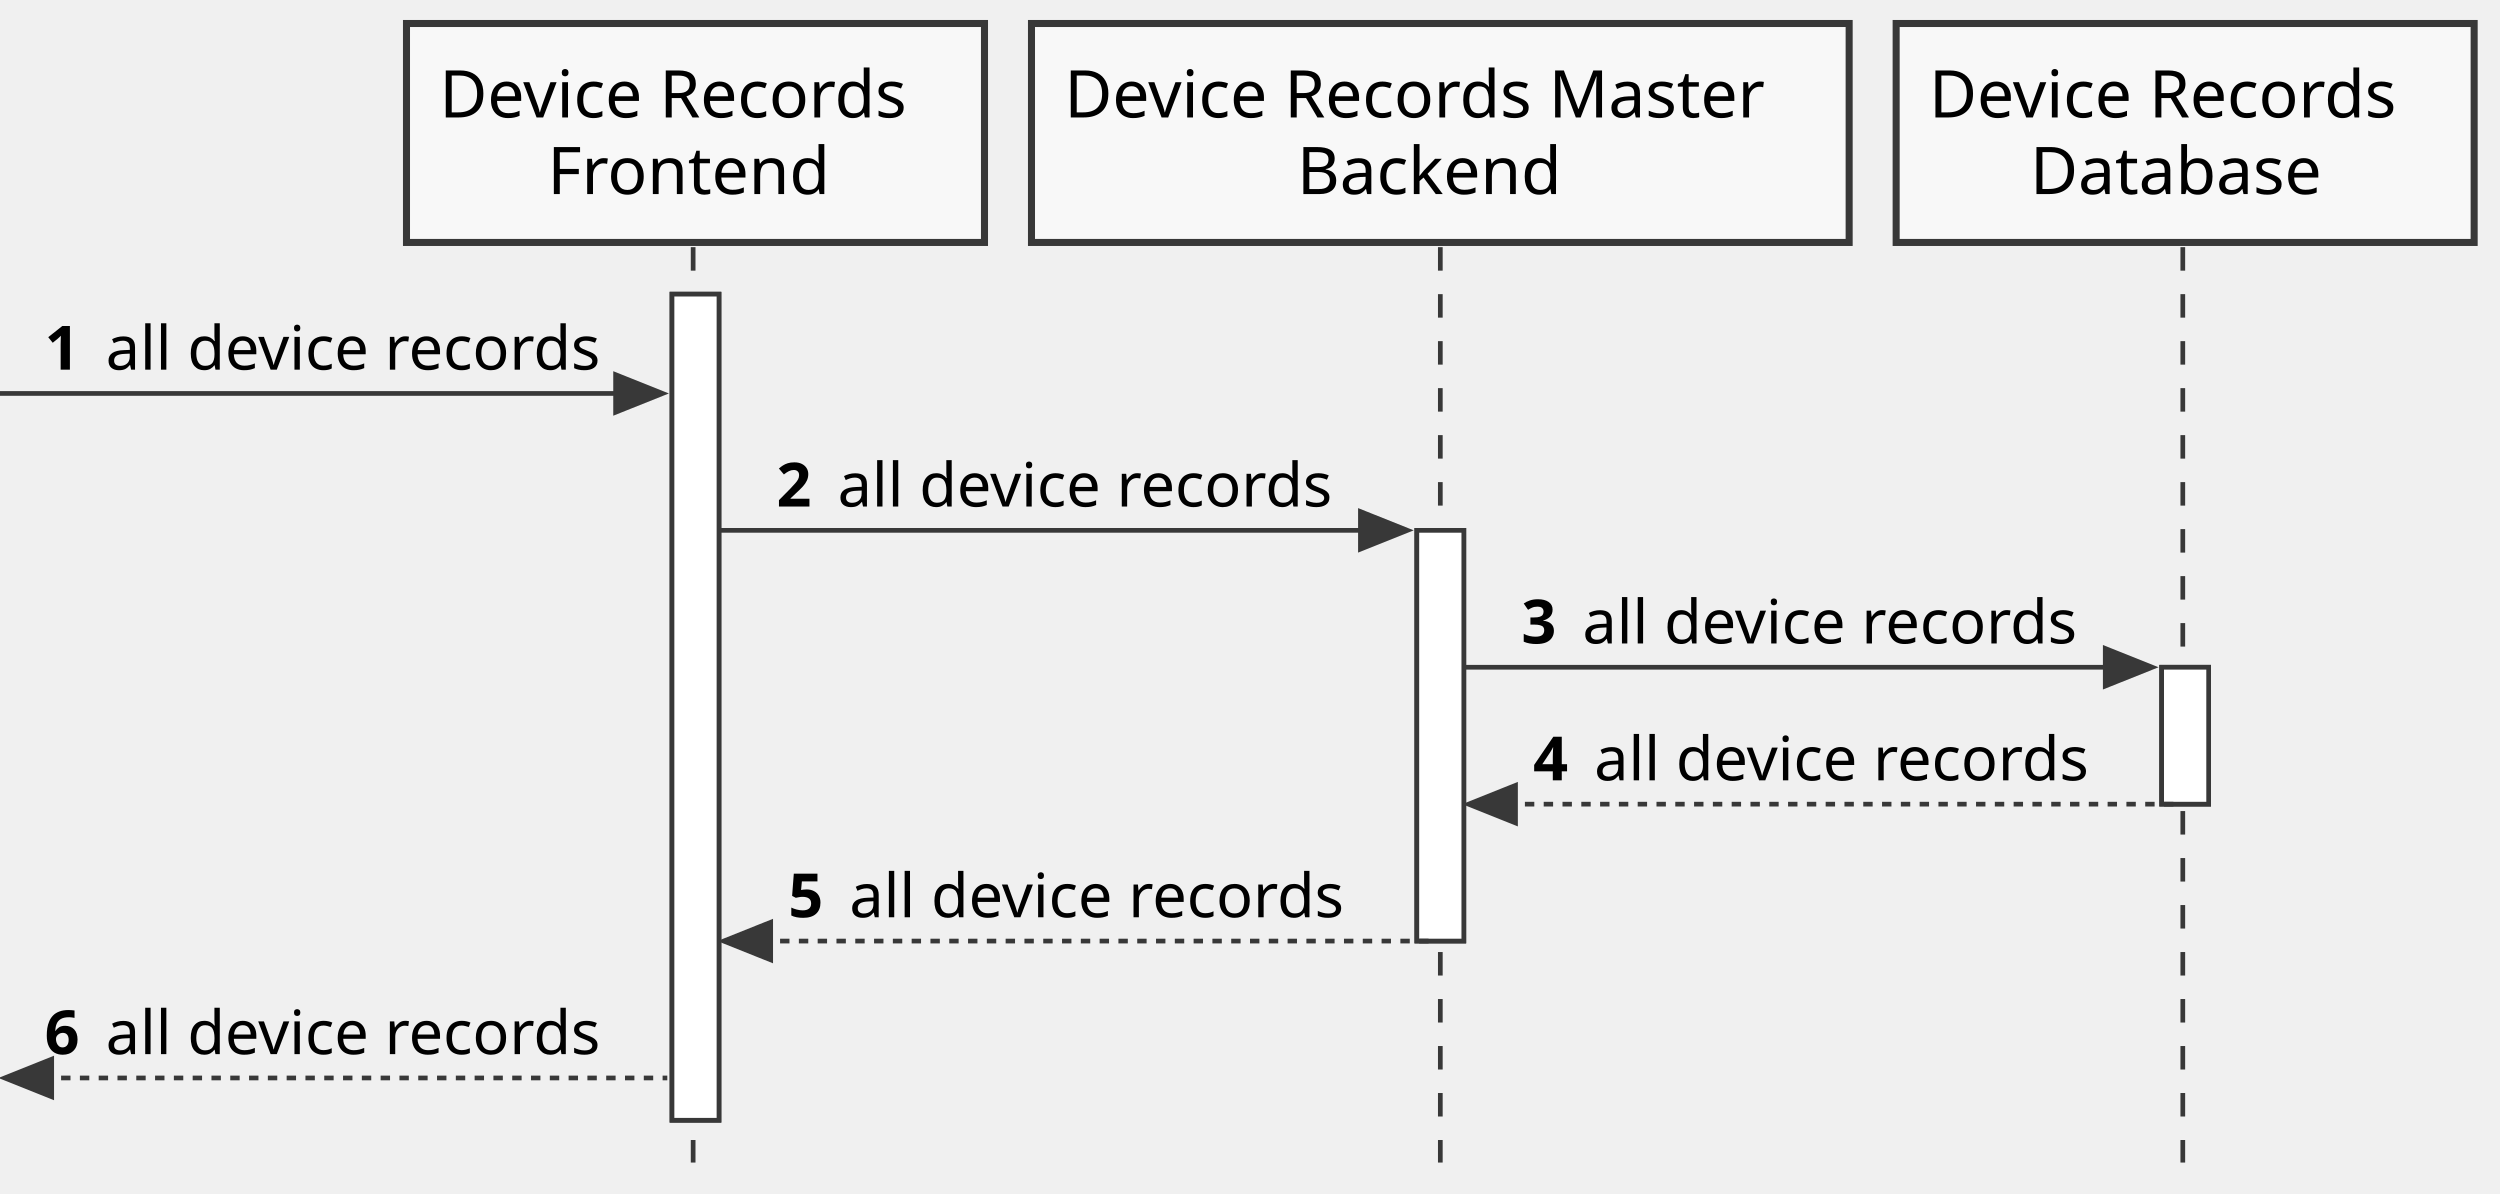
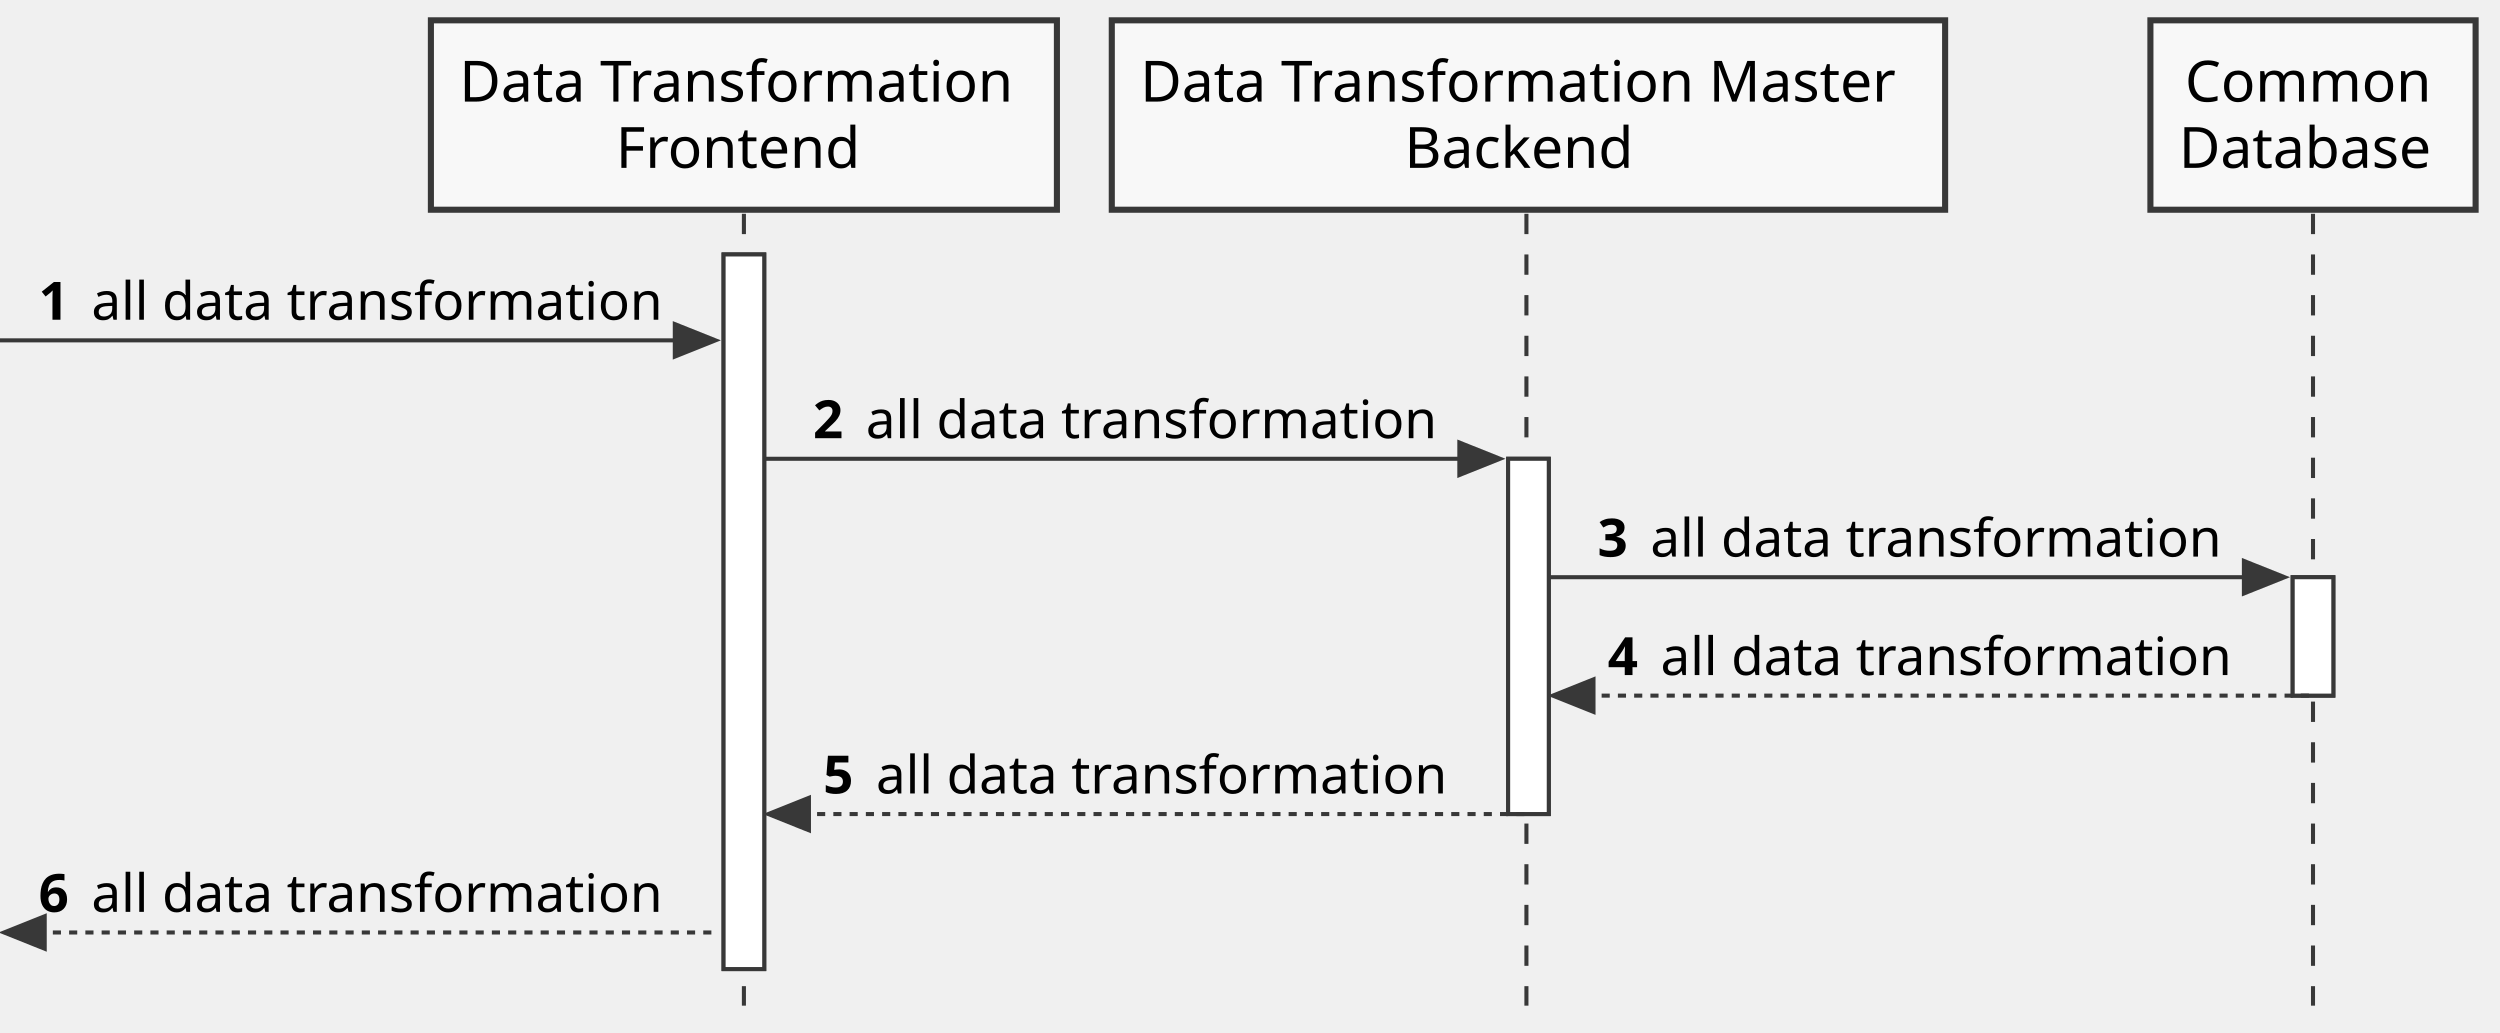
- <svg xmlns="http://www.w3.org/2000/svg" contentScriptType="application/ecmascript" contentStyleType="text/css" height="254px" preserveAspectRatio="none" style="width:532px;height:254px;background:#FFFFFF;" version="1.1" viewBox="0 0 532 254" width="532px" zoomAndPan="magnify">
+ <svg xmlns="http://www.w3.org/2000/svg" contentScriptType="application/ecmascript" contentStyleType="text/css" height="254px" preserveAspectRatio="none" style="width:615px;height:254px;background:#FFFFFF;" version="1.1" viewBox="0 0 615 254" width="615px" zoomAndPan="magnify">
  <defs />
  <g>
-     <rect fill="#FFFFFF" height="175.797" style="stroke:#383838;stroke-width:1.0;" width="10" x="143" y="62.594" />
-     <rect fill="#FFFFFF" height="87.398" style="stroke:#383838;stroke-width:1.0;" width="10" x="301.5" y="112.859" />
-     <rect fill="#FFFFFF" height="29.133" style="stroke:#383838;stroke-width:1.0;" width="10" x="460" y="141.992" />
-     <line style="stroke:#383838;stroke-width:1.0;stroke-dasharray:5.0,5.0;" x1="147.5" x2="147.5" y1="52.594" y2="247.391" />
-     <line style="stroke:#383838;stroke-width:1.0;stroke-dasharray:5.0,5.0;" x1="306.5" x2="306.5" y1="52.594" y2="247.391" />
-     <line style="stroke:#383838;stroke-width:1.0;stroke-dasharray:5.0,5.0;" x1="464.5" x2="464.5" y1="52.594" y2="247.391" />
-     <rect fill="#F8F8F8" height="46.594" style="stroke:#383838;stroke-width:1.5;" width="123" x="86.5" y="5" />
-     <text fill="#000000" font-family="sans-serif" font-size="14" lengthAdjust="spacing" textLength="109" x="93.5" y="24.995">Device Records</text>
-     <text fill="#000000" font-family="sans-serif" font-size="14" lengthAdjust="spacing" textLength="63" x="116.5" y="41.292">Frontend</text>
-     <rect fill="#F8F8F8" height="46.594" style="stroke:#383838;stroke-width:1.5;" width="174" x="219.5" y="5" />
-     <text fill="#000000" font-family="sans-serif" font-size="14" lengthAdjust="spacing" textLength="160" x="226.5" y="24.995">Device Records Master</text>
-     <text fill="#000000" font-family="sans-serif" font-size="14" lengthAdjust="spacing" textLength="61" x="276" y="41.292">Backend</text>
-     <rect fill="#F8F8F8" height="46.594" style="stroke:#383838;stroke-width:1.5;" width="123" x="403.5" y="5" />
-     <text fill="#000000" font-family="sans-serif" font-size="14" lengthAdjust="spacing" textLength="109" x="410.5" y="24.995">Device Records</text>
-     <text fill="#000000" font-family="sans-serif" font-size="14" lengthAdjust="spacing" textLength="66" x="432" y="41.292">Database</text>
-     <rect fill="#FFFFFF" height="175.797" style="stroke:#383838;stroke-width:1.0;" width="10" x="143" y="62.594" />
-     <rect fill="#FFFFFF" height="87.398" style="stroke:#383838;stroke-width:1.0;" width="10" x="301.5" y="112.859" />
-     <rect fill="#FFFFFF" height="29.133" style="stroke:#383838;stroke-width:1.0;" width="10" x="460" y="141.992" />
-     <polygon fill="#383838" points="131,79.727,141,83.727,131,87.727" style="stroke:#383838;stroke-width:1.0;" />
-     <line style="stroke:#383838;stroke-width:1.0;" x1="0" x2="137" y1="83.727" y2="83.727" />
+     <rect fill="#FFFFFF" height="175.797" style="stroke:#383838;stroke-width:1.0;" width="10" x="178" y="62.594" />
+     <rect fill="#FFFFFF" height="87.398" style="stroke:#383838;stroke-width:1.0;" width="10" x="371" y="112.859" />
+     <rect fill="#FFFFFF" height="29.133" style="stroke:#383838;stroke-width:1.0;" width="10" x="564" y="141.992" />
+     <line style="stroke:#383838;stroke-width:1.0;stroke-dasharray:5.0,5.0;" x1="183" x2="183" y1="52.594" y2="247.391" />
+     <line style="stroke:#383838;stroke-width:1.0;stroke-dasharray:5.0,5.0;" x1="375.5" x2="375.5" y1="52.594" y2="247.391" />
+     <line style="stroke:#383838;stroke-width:1.0;stroke-dasharray:5.0,5.0;" x1="569" x2="569" y1="52.594" y2="247.391" />
+     <rect fill="#F8F8F8" height="46.594" style="stroke:#383838;stroke-width:1.5;" width="154" x="106" y="5" />
+     <text fill="#000000" font-family="sans-serif" font-size="14" lengthAdjust="spacing" textLength="140" x="113" y="24.995">Data Transformation</text>
+     <text fill="#000000" font-family="sans-serif" font-size="14" lengthAdjust="spacing" textLength="63" x="151.5" y="41.292">Frontend</text>
+     <rect fill="#F8F8F8" height="46.594" style="stroke:#383838;stroke-width:1.5;" width="205" x="273.5" y="5" />
+     <text fill="#000000" font-family="sans-serif" font-size="14" lengthAdjust="spacing" textLength="191" x="280.5" y="24.995">Data Transformation Master</text>
+     <text fill="#000000" font-family="sans-serif" font-size="14" lengthAdjust="spacing" textLength="61" x="345.5" y="41.292">Backend</text>
+     <rect fill="#F8F8F8" height="46.594" style="stroke:#383838;stroke-width:1.5;" width="80" x="529" y="5" />
+     <text fill="#000000" font-family="sans-serif" font-size="14" lengthAdjust="spacing" textLength="63" x="537.5" y="24.995">Common</text>
+     <text fill="#000000" font-family="sans-serif" font-size="14" lengthAdjust="spacing" textLength="66" x="536" y="41.292">Database</text>
+     <rect fill="#FFFFFF" height="175.797" style="stroke:#383838;stroke-width:1.0;" width="10" x="178" y="62.594" />
+     <rect fill="#FFFFFF" height="87.398" style="stroke:#383838;stroke-width:1.0;" width="10" x="371" y="112.859" />
+     <rect fill="#FFFFFF" height="29.133" style="stroke:#383838;stroke-width:1.0;" width="10" x="564" y="141.992" />
+     <polygon fill="#383838" points="166,79.727,176,83.727,166,87.727" style="stroke:#383838;stroke-width:1.0;" />
+     <line style="stroke:#383838;stroke-width:1.0;" x1="0" x2="172" y1="83.727" y2="83.727" />
    <text fill="#000000" font-family="sans-serif" font-size="13" font-weight="bold" lengthAdjust="spacing" textLength="9" x="9.5" y="78.661">1</text>
-     <text fill="#000000" font-family="sans-serif" font-size="13" lengthAdjust="spacing" textLength="111" x="22.5" y="78.661">all device records</text>
-     <polygon fill="#383838" points="289.5,108.859,299.5,112.859,289.5,116.859" style="stroke:#383838;stroke-width:1.0;" />
-     <line style="stroke:#383838;stroke-width:1.0;" x1="153" x2="295.5" y1="112.859" y2="112.859" />
-     <text fill="#000000" font-family="sans-serif" font-size="13" font-weight="bold" lengthAdjust="spacing" textLength="9" x="165.25" y="107.793">2</text>
-     <text fill="#000000" font-family="sans-serif" font-size="13" lengthAdjust="spacing" textLength="111" x="178.25" y="107.793">all device records</text>
-     <polygon fill="#383838" points="448,137.992,458,141.992,448,145.992" style="stroke:#383838;stroke-width:1.0;" />
-     <line style="stroke:#383838;stroke-width:1.0;" x1="311.5" x2="454" y1="141.992" y2="141.992" />
-     <text fill="#000000" font-family="sans-serif" font-size="13" font-weight="bold" lengthAdjust="spacing" textLength="9" x="323.75" y="136.926">3</text>
-     <text fill="#000000" font-family="sans-serif" font-size="13" lengthAdjust="spacing" textLength="111" x="336.75" y="136.926">all device records</text>
-     <polygon fill="#383838" points="322.5,167.125,312.5,171.125,322.5,175.125" style="stroke:#383838;stroke-width:1.0;" />
-     <line style="stroke:#383838;stroke-width:1.0;stroke-dasharray:2.0,2.0;" x1="316.5" x2="464" y1="171.125" y2="171.125" />
-     <text fill="#000000" font-family="sans-serif" font-size="13" font-weight="bold" lengthAdjust="spacing" textLength="9" x="326.25" y="166.059">4</text>
-     <text fill="#000000" font-family="sans-serif" font-size="13" lengthAdjust="spacing" textLength="111" x="339.25" y="166.059">all device records</text>
-     <polygon fill="#383838" points="164,196.258,154,200.258,164,204.258" style="stroke:#383838;stroke-width:1.0;" />
-     <line style="stroke:#383838;stroke-width:1.0;stroke-dasharray:2.0,2.0;" x1="158" x2="305.5" y1="200.258" y2="200.258" />
-     <text fill="#000000" font-family="sans-serif" font-size="13" font-weight="bold" lengthAdjust="spacing" textLength="9" x="167.75" y="195.192">5</text>
-     <text fill="#000000" font-family="sans-serif" font-size="13" lengthAdjust="spacing" textLength="111" x="180.75" y="195.192">all device records</text>
+     <text fill="#000000" font-family="sans-serif" font-size="13" lengthAdjust="spacing" textLength="146" x="22.5" y="78.661">all data transformation</text>
+     <polygon fill="#383838" points="359,108.859,369,112.859,359,116.859" style="stroke:#383838;stroke-width:1.0;" />
+     <line style="stroke:#383838;stroke-width:1.0;" x1="188" x2="365" y1="112.859" y2="112.859" />
+     <text fill="#000000" font-family="sans-serif" font-size="13" font-weight="bold" lengthAdjust="spacing" textLength="9" x="200" y="107.793">2</text>
+     <text fill="#000000" font-family="sans-serif" font-size="13" lengthAdjust="spacing" textLength="146" x="213" y="107.793">all data transformation</text>
+     <polygon fill="#383838" points="552,137.992,562,141.992,552,145.992" style="stroke:#383838;stroke-width:1.0;" />
+     <line style="stroke:#383838;stroke-width:1.0;" x1="381" x2="558" y1="141.992" y2="141.992" />
+     <text fill="#000000" font-family="sans-serif" font-size="13" font-weight="bold" lengthAdjust="spacing" textLength="9" x="393" y="136.926">3</text>
+     <text fill="#000000" font-family="sans-serif" font-size="13" lengthAdjust="spacing" textLength="146" x="406" y="136.926">all data transformation</text>
+     <polygon fill="#383838" points="392,167.125,382,171.125,392,175.125" style="stroke:#383838;stroke-width:1.0;" />
+     <line style="stroke:#383838;stroke-width:1.0;stroke-dasharray:2.0,2.0;" x1="386" x2="568" y1="171.125" y2="171.125" />
+     <text fill="#000000" font-family="sans-serif" font-size="13" font-weight="bold" lengthAdjust="spacing" textLength="9" x="395.5" y="166.059">4</text>
+     <text fill="#000000" font-family="sans-serif" font-size="13" lengthAdjust="spacing" textLength="146" x="408.5" y="166.059">all data transformation</text>
+     <polygon fill="#383838" points="199,196.258,189,200.258,199,204.258" style="stroke:#383838;stroke-width:1.0;" />
+     <line style="stroke:#383838;stroke-width:1.0;stroke-dasharray:2.0,2.0;" x1="193" x2="375" y1="200.258" y2="200.258" />
+     <text fill="#000000" font-family="sans-serif" font-size="13" font-weight="bold" lengthAdjust="spacing" textLength="9" x="202.5" y="195.192">5</text>
+     <text fill="#000000" font-family="sans-serif" font-size="13" lengthAdjust="spacing" textLength="146" x="215.5" y="195.192">all data transformation</text>
    <polygon fill="#383838" points="11,225.391,1,229.391,11,233.391" style="stroke:#383838;stroke-width:1.0;" />
-     <line style="stroke:#383838;stroke-width:1.0;stroke-dasharray:2.0,2.0;" x1="5" x2="142" y1="229.391" y2="229.391" />
+     <line style="stroke:#383838;stroke-width:1.0;stroke-dasharray:2.0,2.0;" x1="5" x2="177" y1="229.391" y2="229.391" />
    <text fill="#000000" font-family="sans-serif" font-size="13" font-weight="bold" lengthAdjust="spacing" textLength="9" x="9.5" y="224.325">6</text>
-     <text fill="#000000" font-family="sans-serif" font-size="13" lengthAdjust="spacing" textLength="111" x="22.5" y="224.325">all device records</text>
+     <text fill="#000000" font-family="sans-serif" font-size="13" lengthAdjust="spacing" textLength="146" x="22.5" y="224.325">all data transformation</text>
  </g>
</svg>
